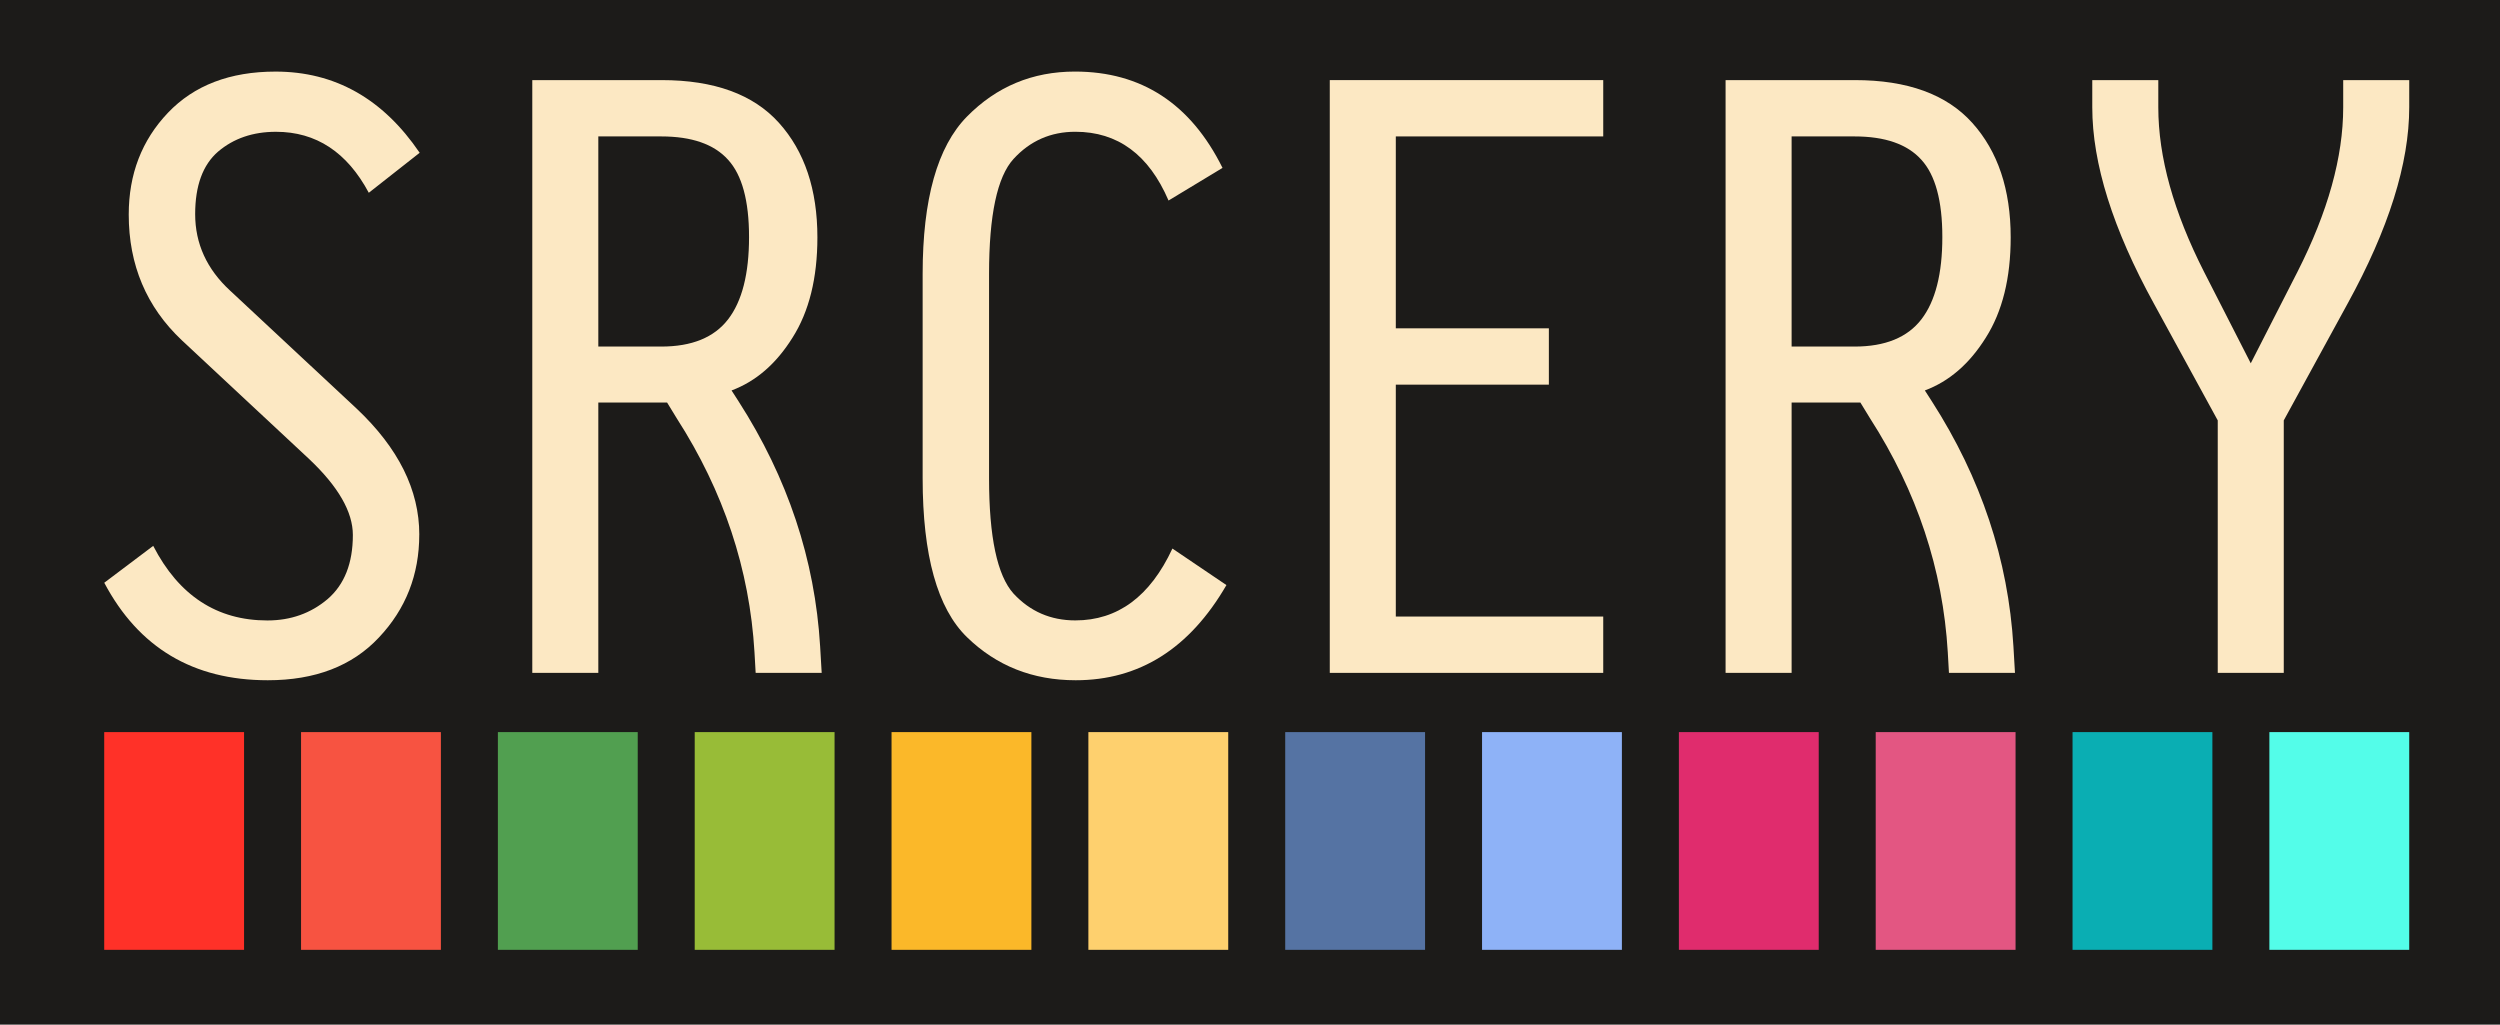
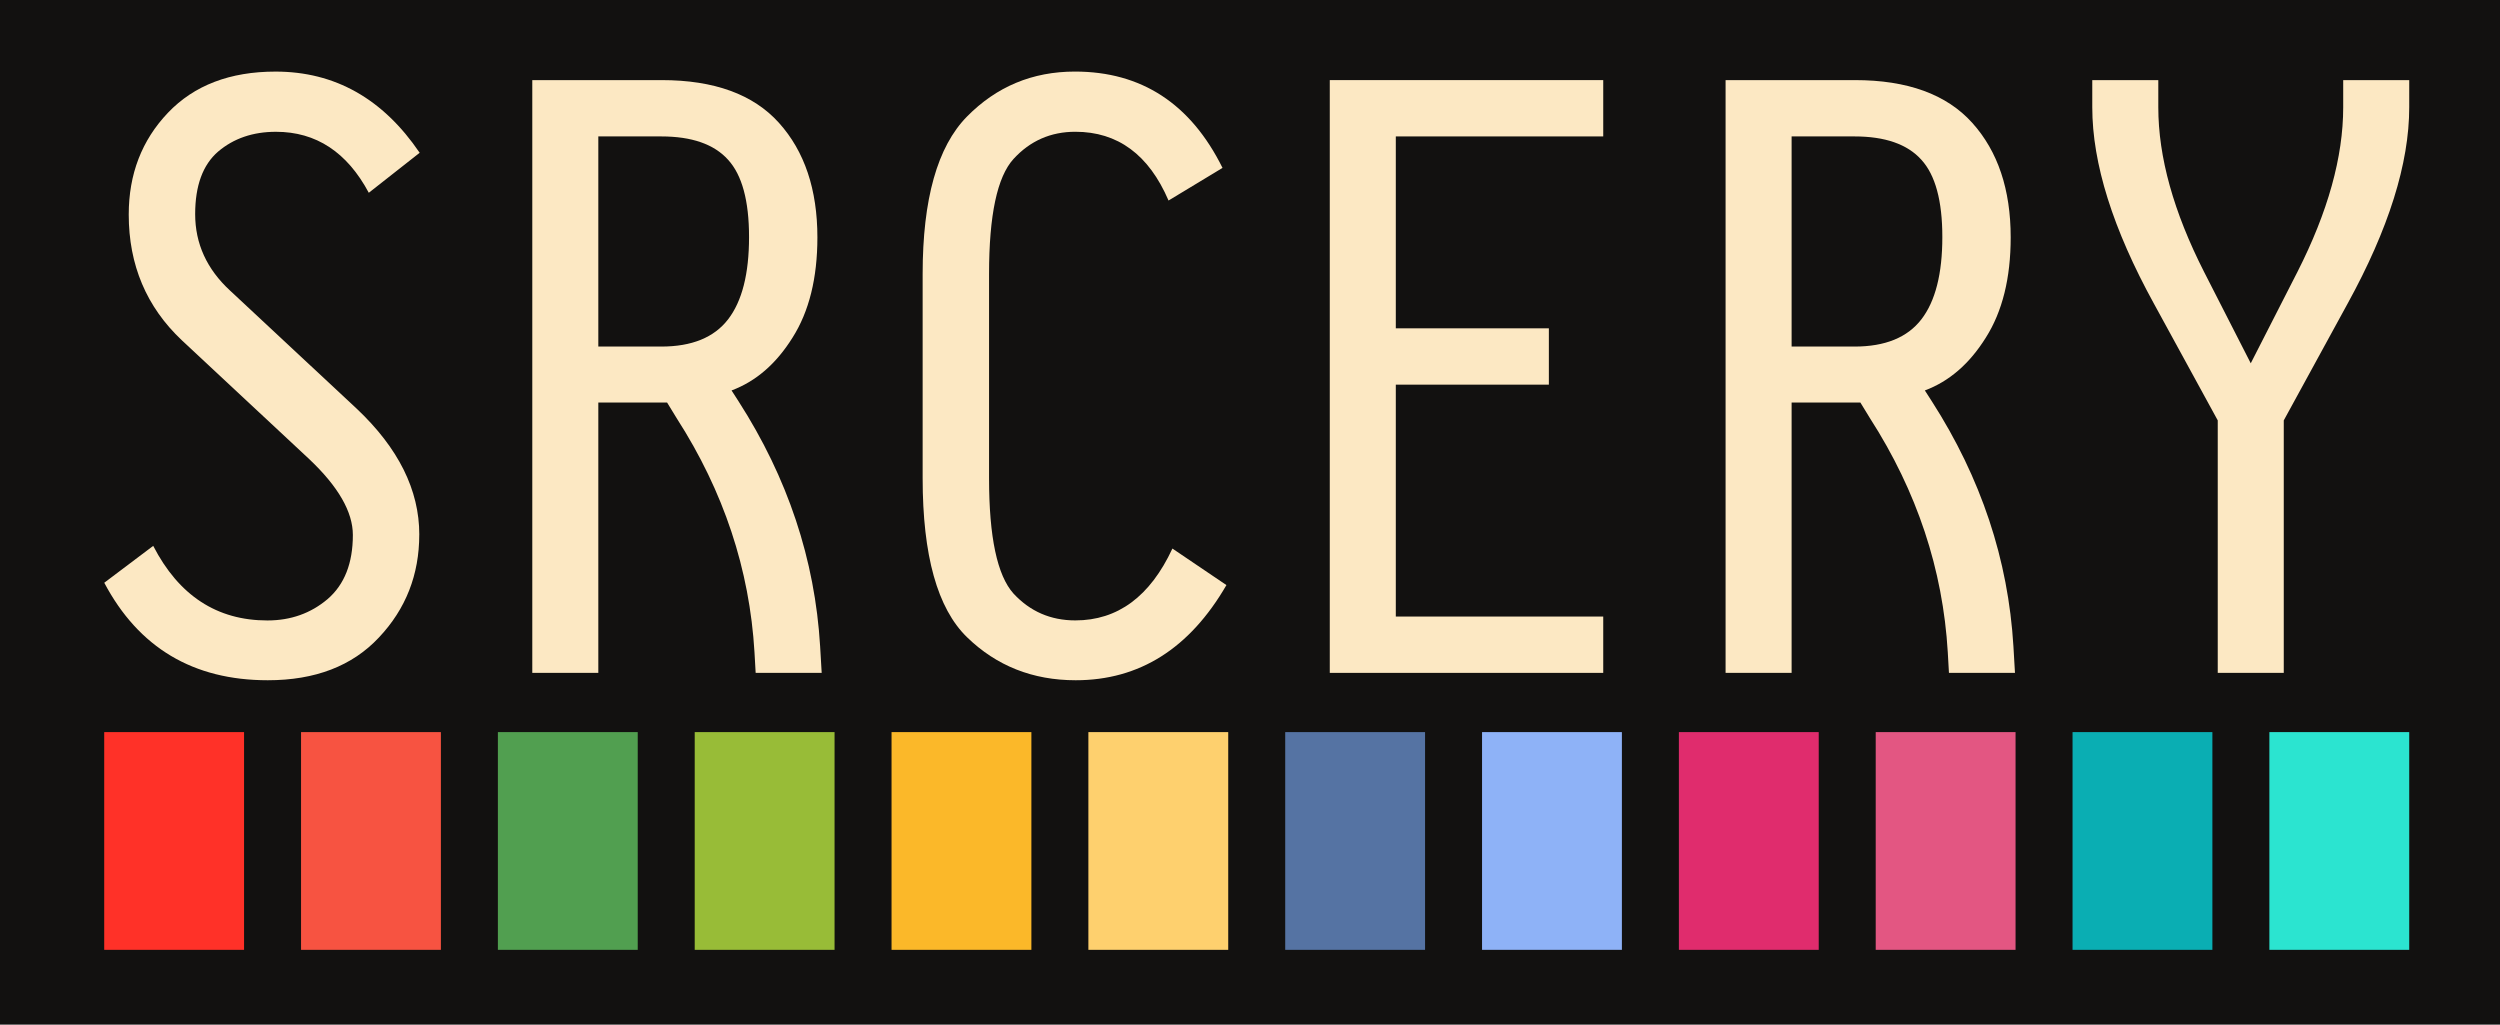
<svg xmlns="http://www.w3.org/2000/svg" height="216.868mm" viewBox="0 0 529.137 216.868" width="529.137mm">
  <g>
-     <path d="m0.0 0h529.137v216.868h-529.137z" fill="#1c1b19" />
+     <path d="m0.0 0h529.137v216.868h-529.137z" fill="#121110" />
    <g transform="matrix(5.736747 0 0 5.736747 -93.03516 -39.54088)">
      <g fill="#fce8c3" stroke-width=".265">
        <path d="m31.686 26.616q0 2.221-1.49 3.798-1.476 1.576-4.099 1.576-4.127 0-6.033-3.597l1.806-1.361q1.419 2.752 4.213 2.752 1.29 0 2.221-.788.932-.803.932-2.365 0-1.275-1.605-2.795l-4.701-4.385q-1.963-1.849-1.963-4.643 0-2.236 1.447-3.755 1.447-1.519 3.97-1.519 3.282 0 5.317 2.995l-1.877 1.476q-1.204-2.25-3.425-2.25-1.275 0-2.135.731-.846.731-.846 2.307 0 1.634 1.29 2.823l4.672 4.357q2.307 2.178 2.307 4.643z" />
        <path d="m40.829 21.743h-2.537v9.975h-2.436v-21.87h4.772q2.909 0 4.328 1.576 1.419 1.576 1.419 4.228 0 2.25-.917 3.697-.903 1.447-2.25 1.949l.258.401q2.723 4.242 3.01 9.043l.057.975h-2.436l-.043-.76q-.272-4.586-2.866-8.627zm-2.537-2.064h2.322q1.691 0 2.465-1.003.774-1.003.774-3.038 0-2.006-.774-2.852-.774-.86-2.465-.86h-2.322z" />
        <path d="m61.466 28.479q-2.035 3.511-5.561 3.511-2.379 0-4.013-1.591-1.634-1.591-1.634-5.862v-7.538q0-4.142 1.634-5.804 1.634-1.662 3.984-1.662 3.683 0 5.446 3.554l-1.992 1.204q-1.089-2.537-3.44-2.537-1.361 0-2.279 1.003-.903.989-.903 4.242v7.538q0 3.253.903 4.256.917.989 2.279.989 2.35 0 3.583-2.651z" />
        <path d="m75.368 31.718h-10.089v-21.87h10.089v2.078h-7.653v7.08h5.647v2.078h-5.647v8.556h7.653z" />
        <path d="m84.855 21.743h-2.537v9.975h-2.436v-21.87h4.772q2.909 0 4.328 1.576 1.419 1.576 1.419 4.228 0 2.25-.917 3.697-.903 1.447-2.25 1.949l.258.401q2.723 4.242 3.01 9.043l.057.975h-2.436l-.043-.76q-.272-4.586-2.866-8.627zm-2.537-2.064h2.322q1.691 0 2.465-1.003.774-1.003.774-3.038 0-2.006-.774-2.852-.774-.86-2.465-.86h-2.322z" />
        <path d="m100.476 31.718h-2.436v-9.315l-2.35-4.299q-2.279-4.142-2.279-7.252v-1.003h2.436v1.003q0 2.752 1.691 6.076l1.72 3.368 1.72-3.368q1.691-3.325 1.691-6.076v-1.003h2.436v1.003q0 3.11-2.279 7.252l-2.35 4.299z" />
      </g>
      <g fill-rule="evenodd" stroke-width=".658" transform="matrix(1.939655 0 0 1 -141.216 -53.16772)">
        <path d="m83.148 87.071h2.66v8.033h-2.66z" fill="#ff3128" />
        <path d="m86.892 87.071h2.66v8.033h-2.66z" fill="#f75341" />
        <path d="m90.636 87.071h2.66v8.033h-2.66z" fill="#519f50" />
        <path d="m94.38 87.071h2.66v8.033h-2.66z" fill="#98bc37" />
        <path d="m98.124 87.071h2.66v8.033h-2.66z" fill="#fbb829" />
        <path d="m101.868 87.071h2.66v8.033h-2.66z" fill="#fed06e" />
        <path d="m105.612 87.071h2.66v8.033h-2.66z" fill="#5573a3" />
        <path d="m109.356 87.071h2.66v8.033h-2.66z" fill="#8eb2f7" />
        <path d="m113.1 87.071h2.66v8.033h-2.66z" fill="#e02c6d" />
        <path d="m116.844 87.071h2.66v8.033h-2.66z" fill="#e35682" />
        <path d="m120.588 87.071h2.66v8.033h-2.66z" fill="#0aaeb3" />
-         <path d="m124.332 87.071h2.66v8.033h-2.66z" fill="#53fde9" />
+         <path d="m124.332 87.071h2.66v8.033h-2.66z" fill="#2be4d0" />
      </g>
    </g>
  </g>
</svg>
